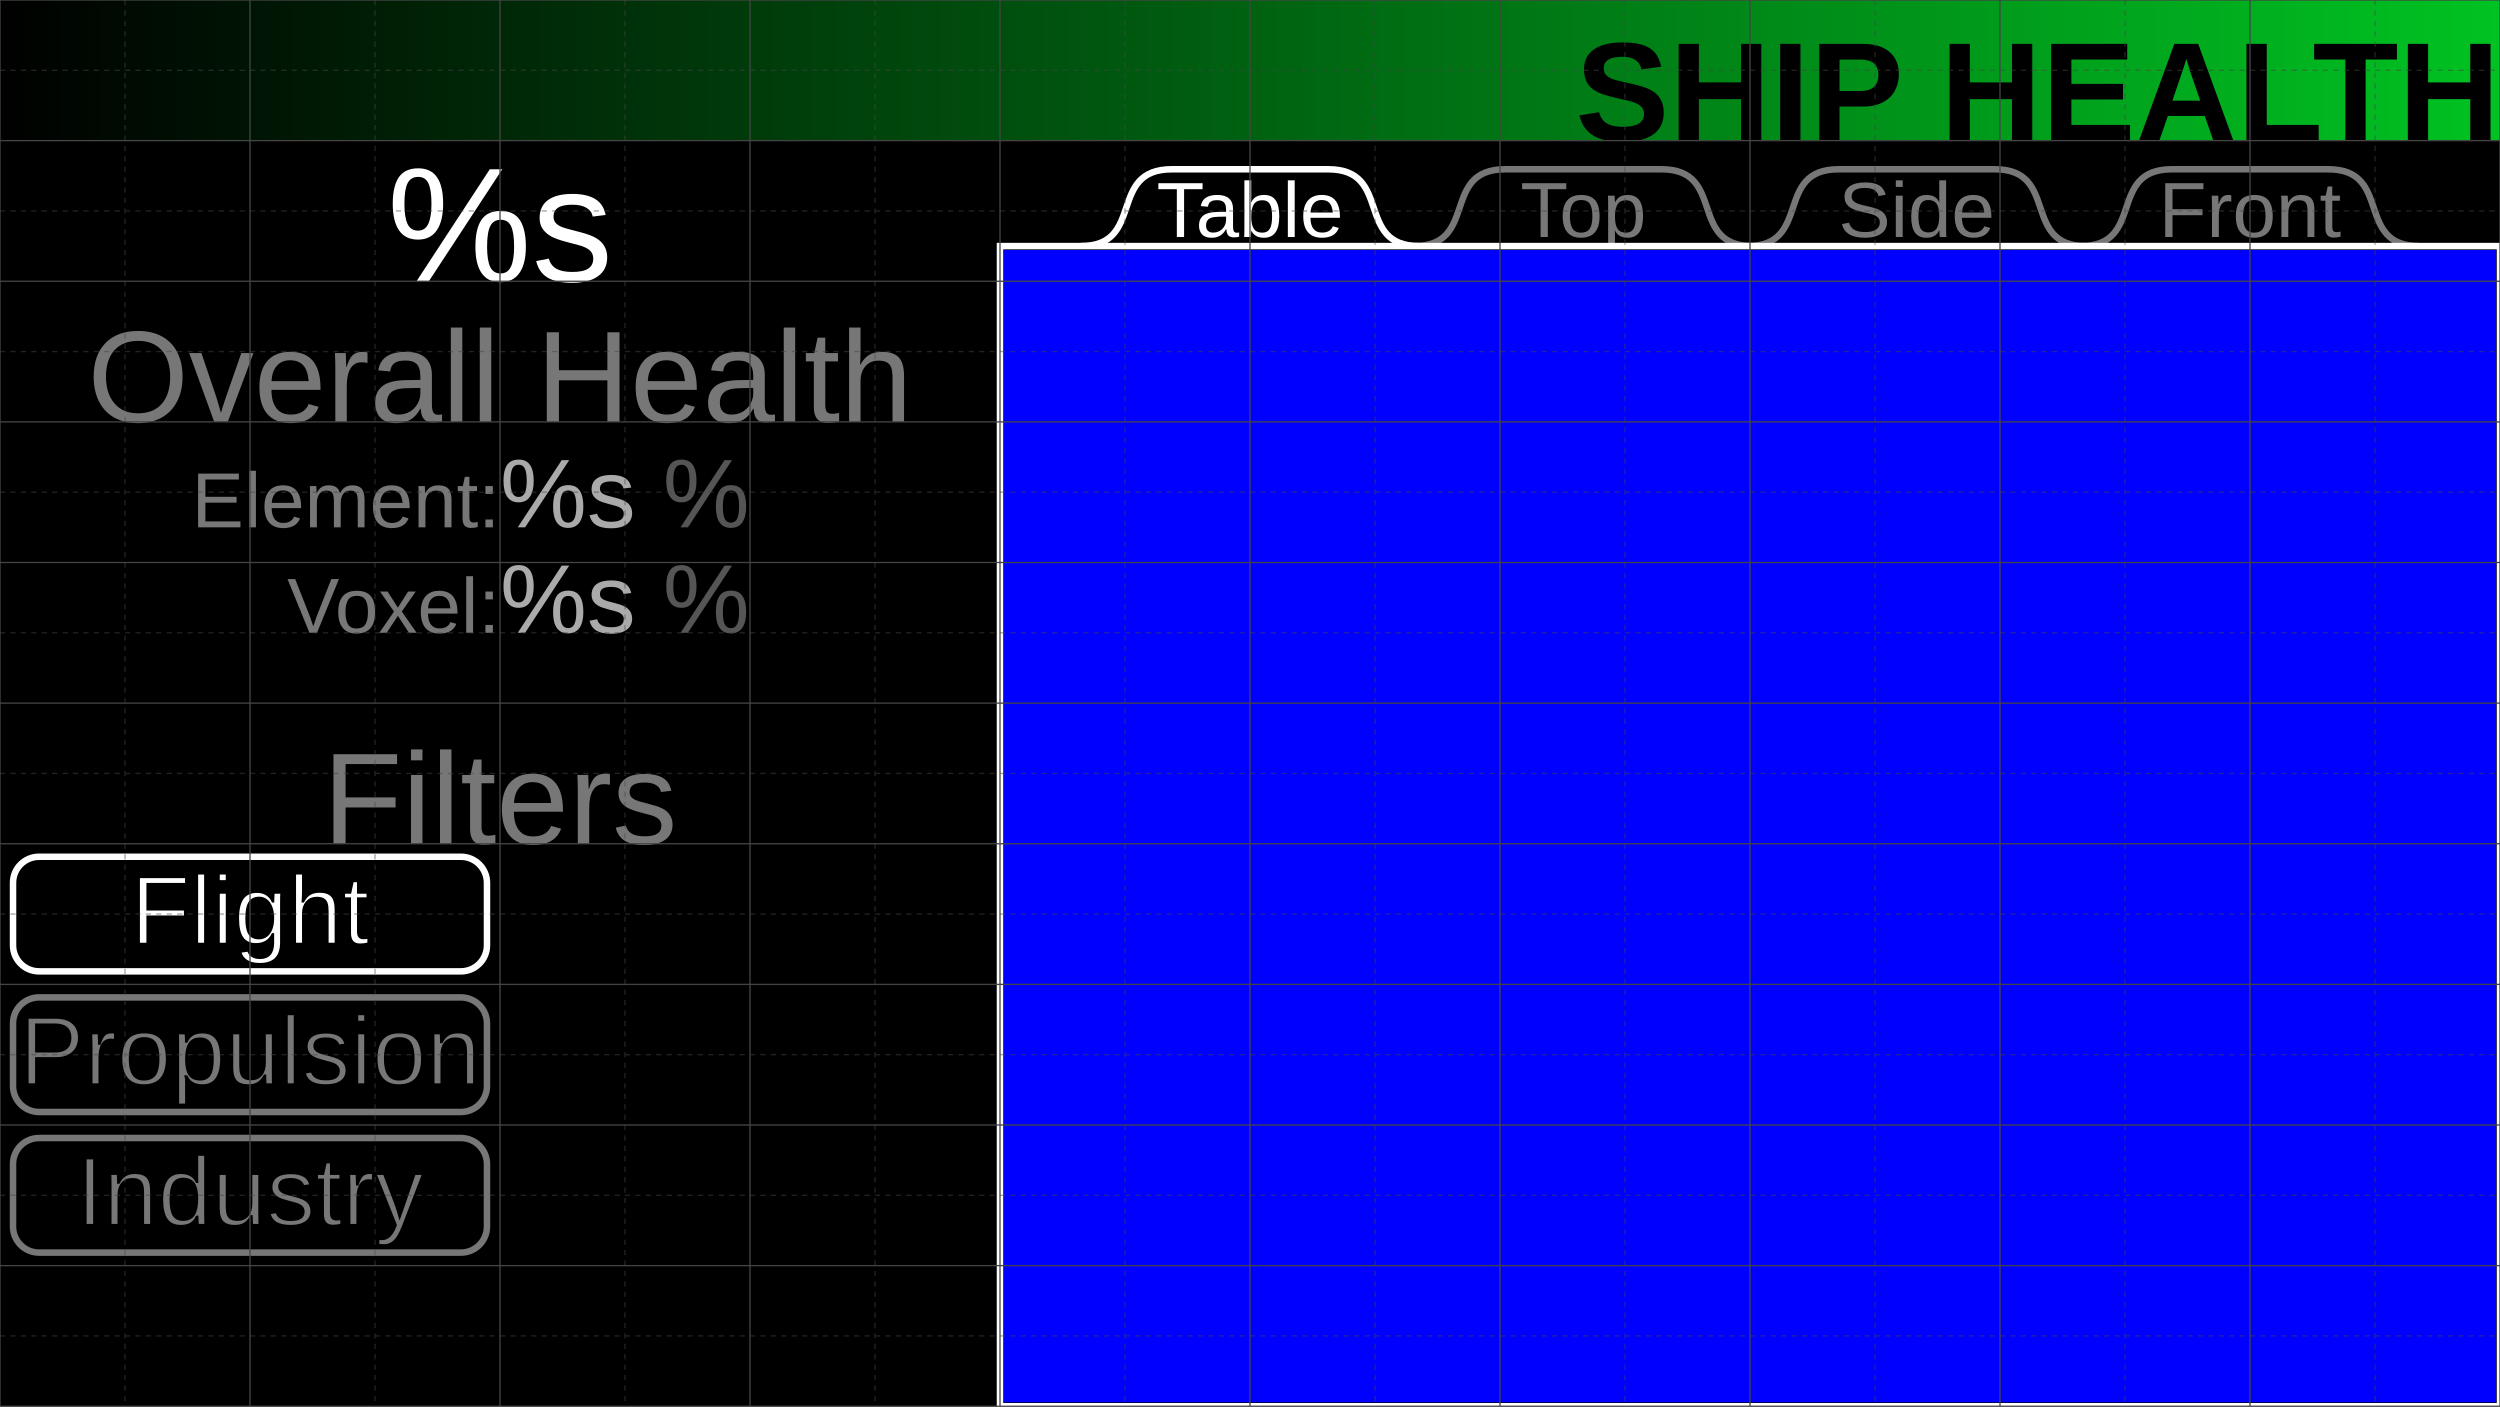
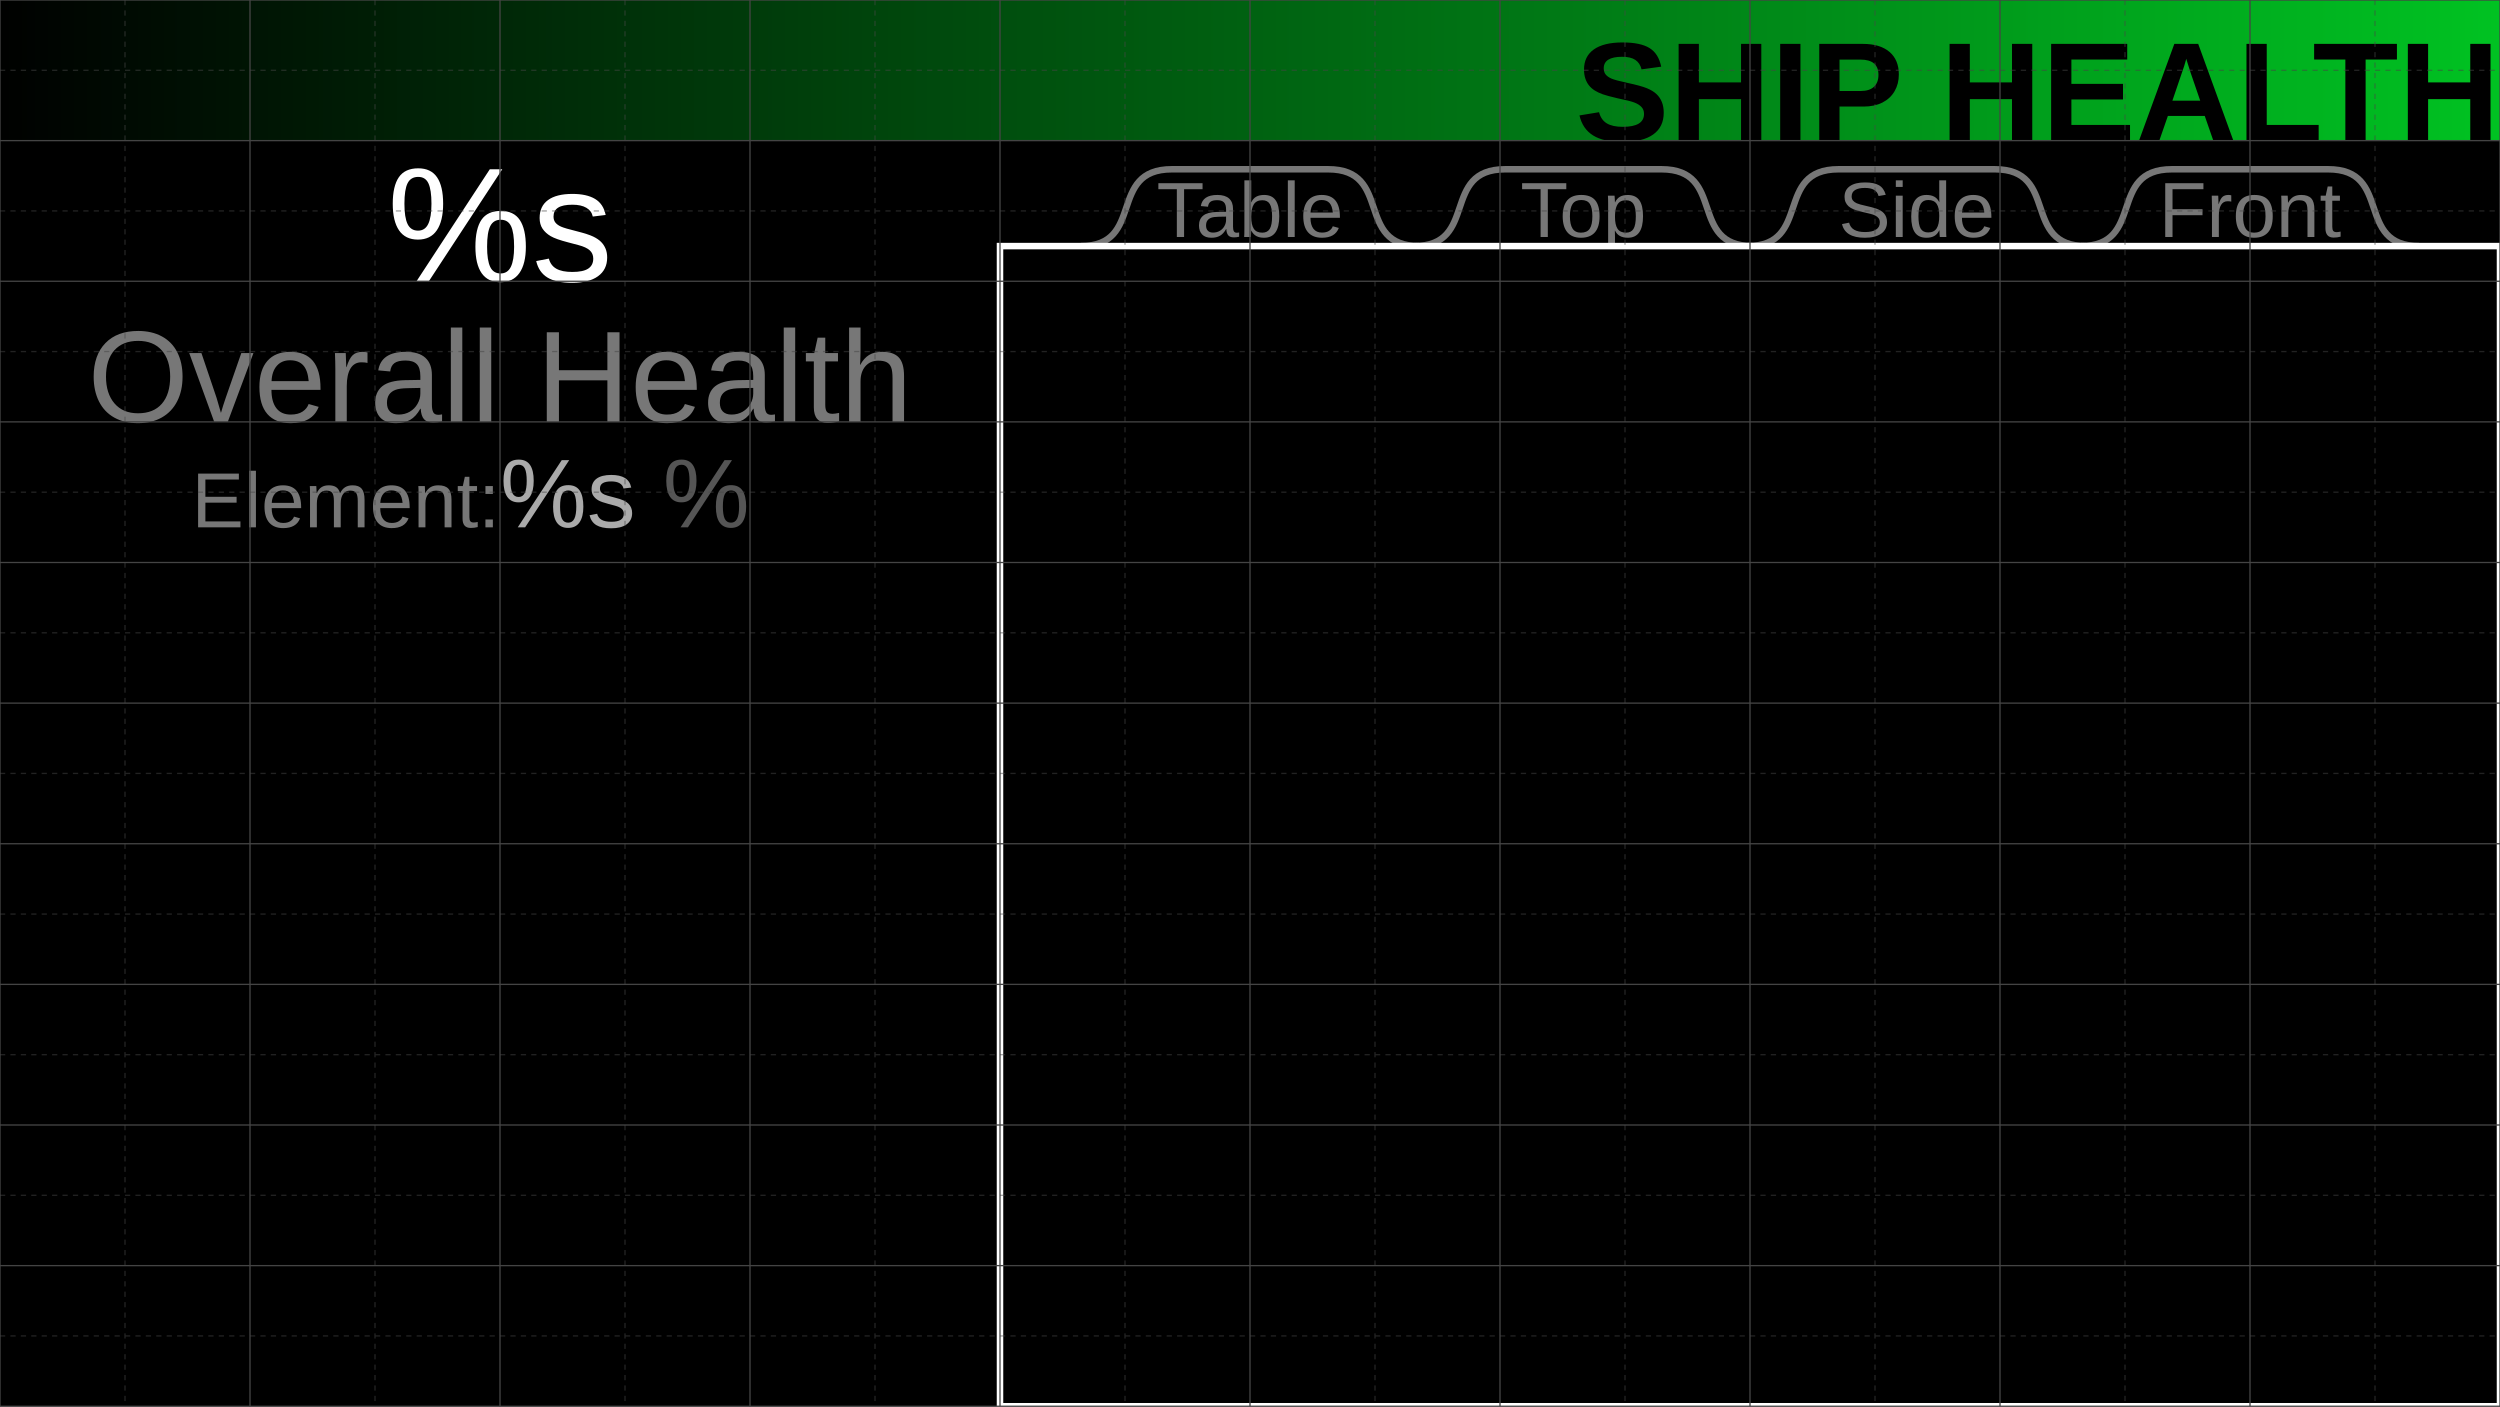
<svg xmlns="http://www.w3.org/2000/svg" xmlns:xlink="http://www.w3.org/1999/xlink" viewBox="0 0 1920 1080" style="width:100%; height:100%" class="bootstrap" preserveAspectRatio="none">
  <style>
        text {
            text-transform: none;
            font-family: arial;
            font-weight: normal;
        }
- 		.header text {
- 			font-size:108px;
- 			font-weight:bold;
- 		}
+         .header text {
+             font-size:108px;
+             font-weight:bold;
+         }
        .hidden {
            display: none;
        }
- 		.broken {
- 			fill: #ff1300 !important;
- 			stop-color: #ff1300;
- 		}
- 		.damaged {
- 			fill: #ffd700 !important;
- 			stop-color: #ffd700;
- 		}
- 		.healthy, .titleColorClass { 
- 			fill: #00c322 !important;
- 			stop-color: #00c322;
- 		}
- 		#sidebar, #tabs{
- 			text-anchor: middle;
- 		}
+         .broken {
+             fill: #ff1300 !important;
+             stop-color: #ff1300;
+         }
+         .damaged {
+             fill: #ffd700 !important;
+             stop-color: #ffd700;
+         }
+         .healthy, .titleColor {
+             fill: #00c322 !important;
+             stop-color: #00c322;
+         }
+         #sidebar, #tabs{
+             text-anchor: middle;
+         }
        .majorLabel {
            font-size: 100px;
            fill: #777777;
        }
        .label {
            font-size: 60px;
            fill: #777777;
        }
        .majorValue {
            font-size: 125px;
- 			fill: #ffffff;
+             fill: #ffffff;
        }
        .minorValue {
            font-size: 75px;
            fill: #aaaaaa;
        }
- 		#filters use {
- 			stroke: #777777;
- 			stroke-width: 5px;
- 		}
- 		#filters text {
- 			font-size: 75px;
- 			fill: #777777;
- 			stroke-width: 2px;
- 			stroke: #000000;
- 		}
- 		#filters .selected use, #tabs .selected use {
- 			stroke: #ffffff;
- 		}
- 		#filters .selected text, #tabs .selected text {
- 			fill: #ffffff;
- 		}
- 		#tabs text {
+         #filters use {
+             stroke: #777777;
+             stroke-width: 5px;
+         }
+         #filters text {
+             font-size: 75px;
+             fill: #777777;
+             stroke-width: 2px;
+             stroke: #000000;
+         }
+         #filters .selected use, #tabs .selected use {
+             stroke: #ffffff;
+         }
+         #filters .selected text, #tabs .selected text {
+             fill: #ffffff;
+         }
+         #tabs text {
            font-size: 60px;
            fill: #777777;
- 		}
- 		#tabs use {
- 			stroke: #777777;
- 			stroke-width: 5px;
- 		}
- 		#tabs rect {
- 			stroke: #ffffff;
- 			stroke-width: 5px;
- 		}
+         }
+         #tabs use {
+             stroke: #777777;
+             stroke-width: 5px;
+         }
+         #tabs rect {
+             stroke: #ffffff;
+             stroke-width: 5px;
+         }
        .indicator {
            stroke: #000000;
            stroke-width: 3;
        }
        .units {
            fill: #555555;
        }
        .mouseOver {
            stroke: #5dd572 !important;
            stroke-width: 10px;
        }
- 		#filters .mouseOver use {
+         #filters .mouseOver use {
            stroke: #5dd572 !important;
            stroke-width: 10px;
- 		}
+         }
    </style>
  <defs>
    <svg id="logo" />
-     <svg id="shipTop" />
-     <svg id="shipSide" />
-     <svg id="shipFront" />
+     <svg id="tabContents" />
    <rect id="filterButton" x="-182" y="-44" width="364" height="88" rx="20" />
    <path id="tabSweep" d="m -130,7 c 50,0 20,-59 70,-59 l 120,0 c 50,0 20,59 70,59" />
    <linearGradient id="titleGradient">
      <stop offset="0%" stop-color="#000000" />
-       <stop offset="100%" class="titleColorClass" />
+       <stop offset="100%" class="titleColor" />
    </linearGradient>
  </defs>
  <rect x="0" y="0" fill="#000000" width="1920" height="1080" />
  <g id="sidebar">
    <text x="384" y="216" class="majorValue">%s</text>
    <text x="384" y="324" class="majorLabel">Overall Health</text>
    <text x="384" y="405" text-anchor="end" class="label">Element:</text>
    <text x="384" y="405" text-anchor="start" class="minorValue elementHealthClass">%s <tspan class="units">%</tspan>
    </text>
-     <text x="384" y="486" text-anchor="end" class="label">Voxel:</text>
-     <text x="384" y="486" text-anchor="start" class="minorValue voxelHealthClass">%s <tspan class="units">%</tspan>
-     </text>
-     <text x="384" y="648" class="majorLabel">Filters</text>
-     <g id="filters">
-       <g class="flightFilterClass selected">
-         <use xlink:href="#filterButton" x="192" y="702" />
-         <text x="192" y="725">Flight</text>
-       </g>
-       <g class="propulsionFilterClass">
-         <use xlink:href="#filterButton" x="192" y="810" />
-         <text x="192" y="833">Propulsion</text>
-       </g>
-       <g class="industryFilterClass">
-         <use xlink:href="#filterButton" x="192" y="918" />
-         <text x="192" y="941">Industry</text>
-       </g>
-     </g>
  </g>
  <g id="display">
    <g id="tabs">
-       <g class="selected">
+       <g class="tableClass">
        <use xlink:href="#tabSweep" x="960" y="182" />
        <text x="960" y="182">Table</text>
      </g>
-       <g>
+       <g class="topClass">
        <use xlink:href="#tabSweep" x="1216" y="182" />
        <text x="1216" y="182">Top</text>
      </g>
-       <g>
+       <g class="sideClass">
        <use xlink:href="#tabSweep" x="1472" y="182" />
        <text x="1472" y="182">Side</text>
      </g>
-       <g>
+       <g class="frontClass">
        <use xlink:href="#tabSweep" x="1728" y="182" />
        <text x="1728" y="182">Front</text>
      </g>
      <rect x="768" y="189" width="1152" height="891" />
+       <use xlink:href="#tabContents" x="771" y="192" width="1146" height="885" />
    </g>
-     <svg x="771" y="192" viewbox="0 0 1146 885">
-       <rect width="1146" height="885" fill="blue" />
-     </svg>
    <text x="1146" y="100" text-anchor="end">Slice</text>
  </g>
  <g class="header">
    <rect x="0" y="0" fill="url('#titleGradient')" width="1920" height="108" />
    <use xlink:href="#logo" x="4" y="4" width="178" height="100" />
    <text x="1920" y="108" text-anchor="end">SHIP HEALTH</text>
  </g>
  <g id="overlay grid" style="opacity=0.5;">
    <g id="10% grid" style="stroke-width:1px;stroke:#444444;">
      <line x1="0" y1="0" x2="1920" y2="0" />
      <line x1="0" y1="108" x2="1920" y2="108" />
      <line x1="0" y1="216" x2="1920" y2="216" />
      <line x1="0" y1="324" x2="1920" y2="324" />
      <line x1="0" y1="432" x2="1920" y2="432" />
      <line x1="0" y1="540" x2="1920" y2="540" />
      <line x1="0" y1="648" x2="1920" y2="648" />
      <line x1="0" y1="756" x2="1920" y2="756" />
      <line x1="0" y1="864" x2="1920" y2="864" />
      <line x1="0" y1="972" x2="1920" y2="972" />
      <line x1="0" y1="1080" x2="1920" y2="1080" />
      <line x1="0" y1="0" x2="0" y2="1080" />
      <line x1="192" y1="0" x2="192" y2="1080" />
      <line x1="384" y1="0" x2="384" y2="1080" />
      <line x1="576" y1="0" x2="576" y2="1080" />
      <line x1="768" y1="0" x2="768" y2="1080" />
      <line x1="960" y1="0" x2="960" y2="1080" />
      <line x1="1152" y1="0" x2="1152" y2="1080" />
      <line x1="1344" y1="0" x2="1344" y2="1080" />
      <line x1="1536" y1="0" x2="1536" y2="1080" />
      <line x1="1728" y1="0" x2="1728" y2="1080" />
      <line x1="1920" y1="0" x2="1920" y2="1080" />
    </g>
    <g id="5% grid" style="stroke-width:1px;stroke:#444444;stroke-dasharray:4;opacity:0.5;">
      <line x1="0" y1="54" x2="1920" y2="54" />
      <line x1="0" y1="162" x2="1920" y2="162" />
      <line x1="0" y1="270" x2="1920" y2="270" />
      <line x1="0" y1="378" x2="1920" y2="378" />
      <line x1="0" y1="486" x2="1920" y2="486" />
      <line x1="0" y1="594" x2="1920" y2="594" />
      <line x1="0" y1="702" x2="1920" y2="702" />
      <line x1="0" y1="810" x2="1920" y2="810" />
      <line x1="0" y1="918" x2="1920" y2="918" />
      <line x1="0" y1="1026" x2="1920" y2="1026" />
      <line x1="96" y1="0" x2="96" y2="1080" />
      <line x1="288" y1="0" x2="288" y2="1080" />
      <line x1="480" y1="0" x2="480" y2="1080" />
      <line x1="672" y1="0" x2="672" y2="1080" />
      <line x1="864" y1="0" x2="864" y2="1080" />
      <line x1="1056" y1="0" x2="1056" y2="1080" />
      <line x1="1248" y1="0" x2="1248" y2="1080" />
      <line x1="1440" y1="0" x2="1440" y2="1080" />
      <line x1="1632" y1="0" x2="1632" y2="1080" />
      <line x1="1824" y1="0" x2="1824" y2="1080" />
    </g>
  </g>
</svg>
